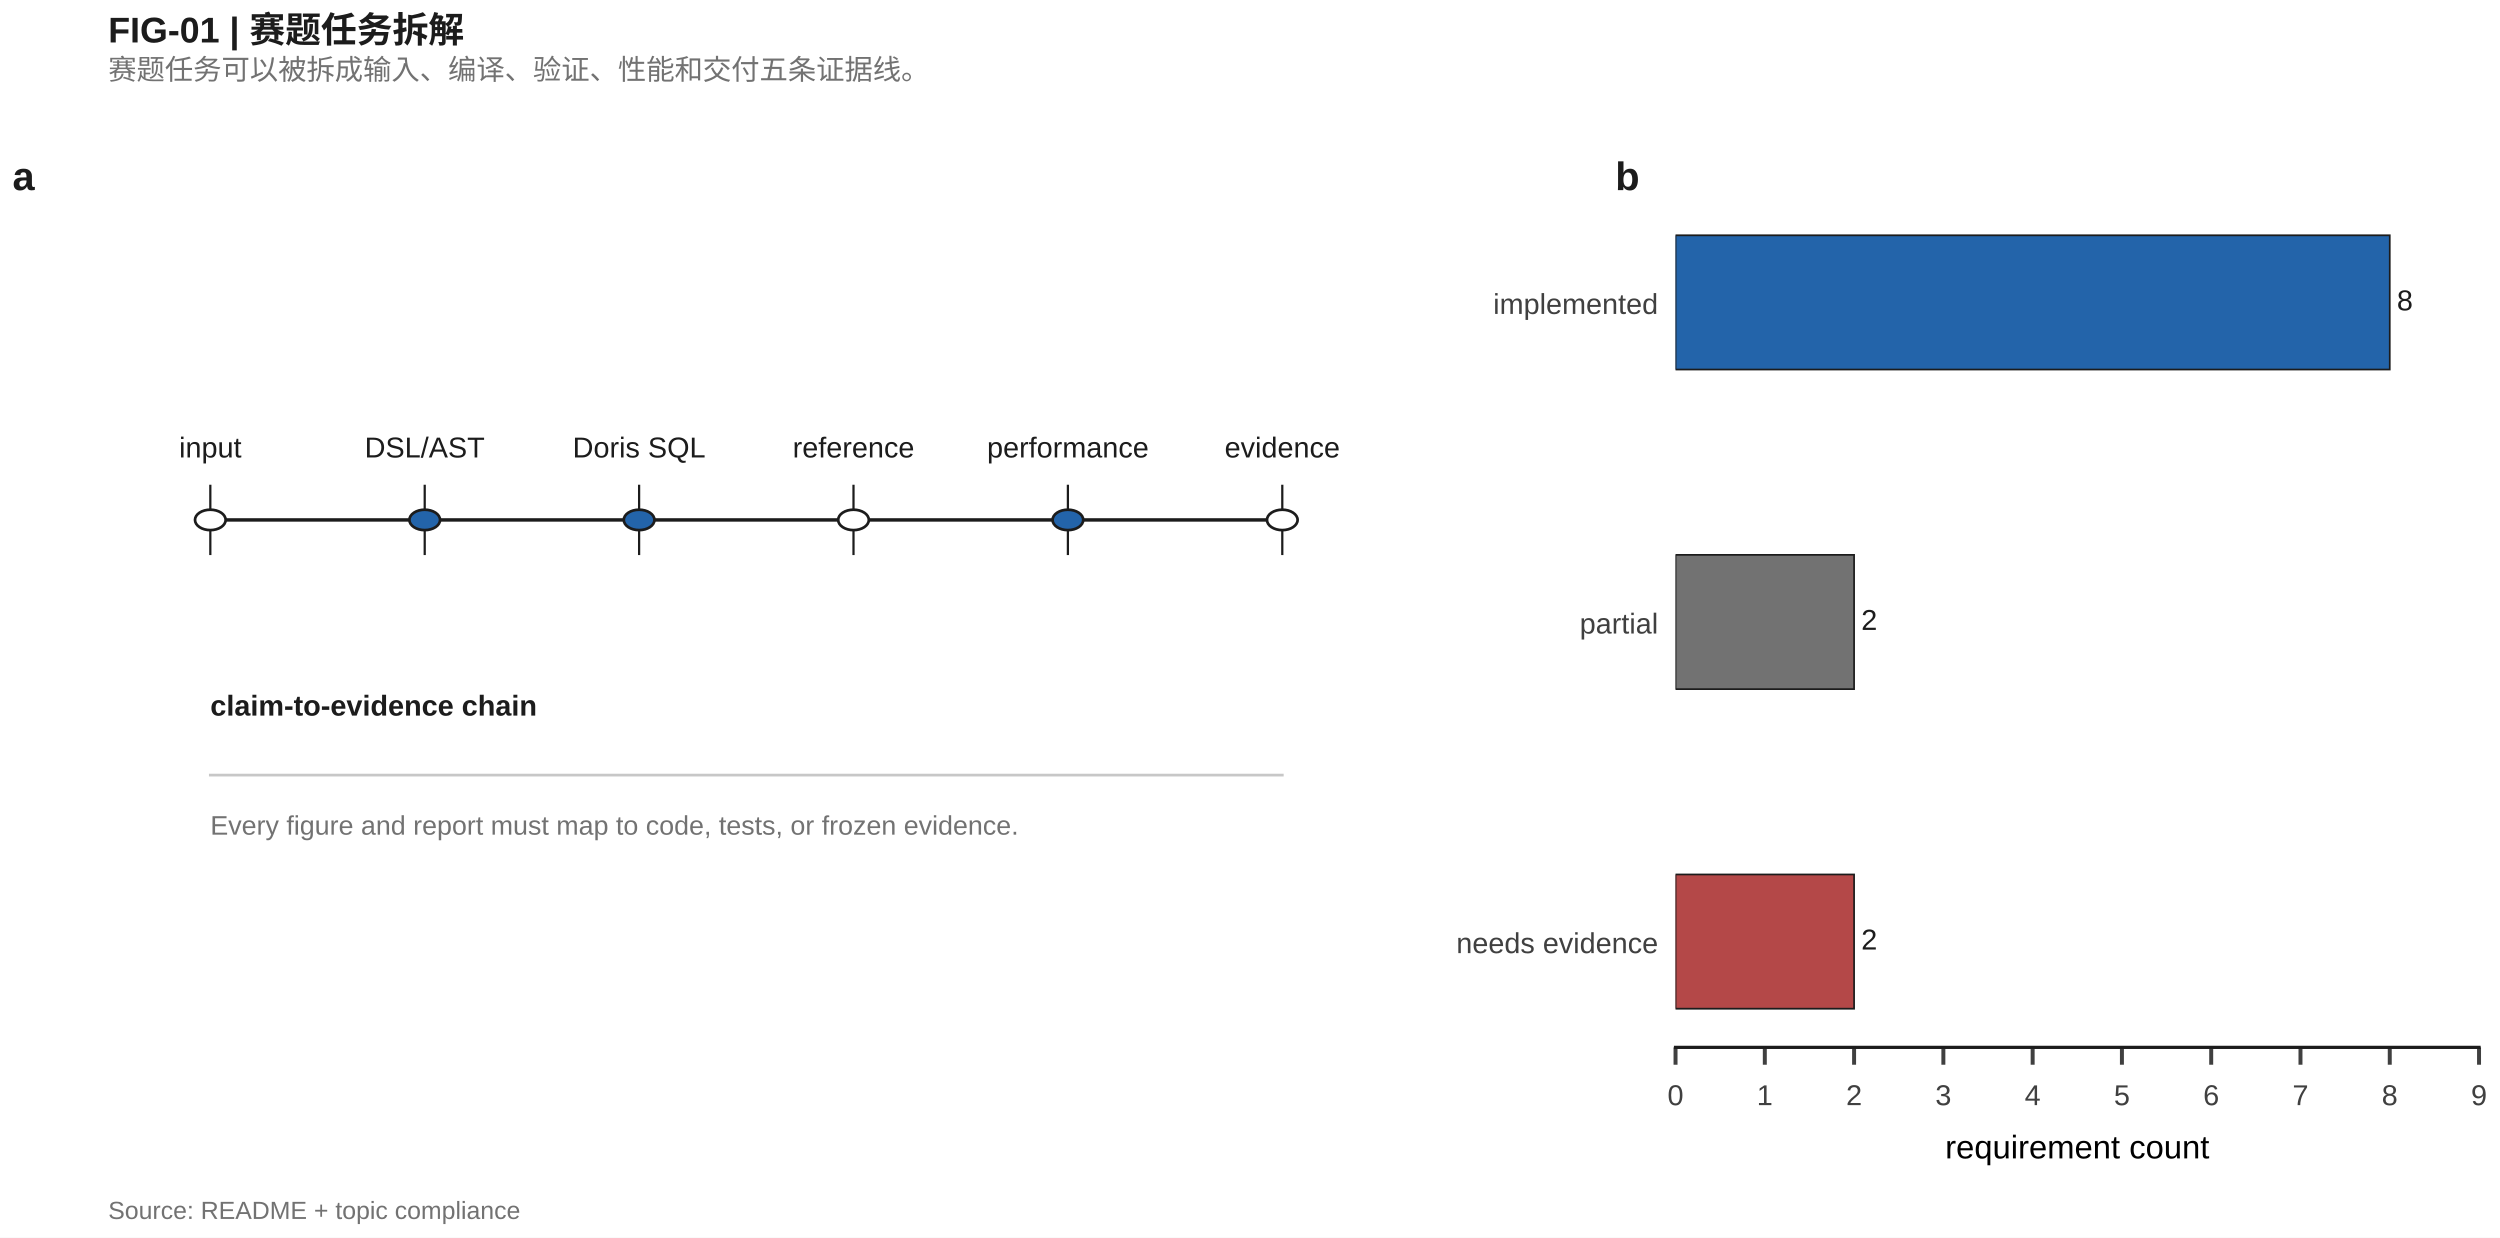
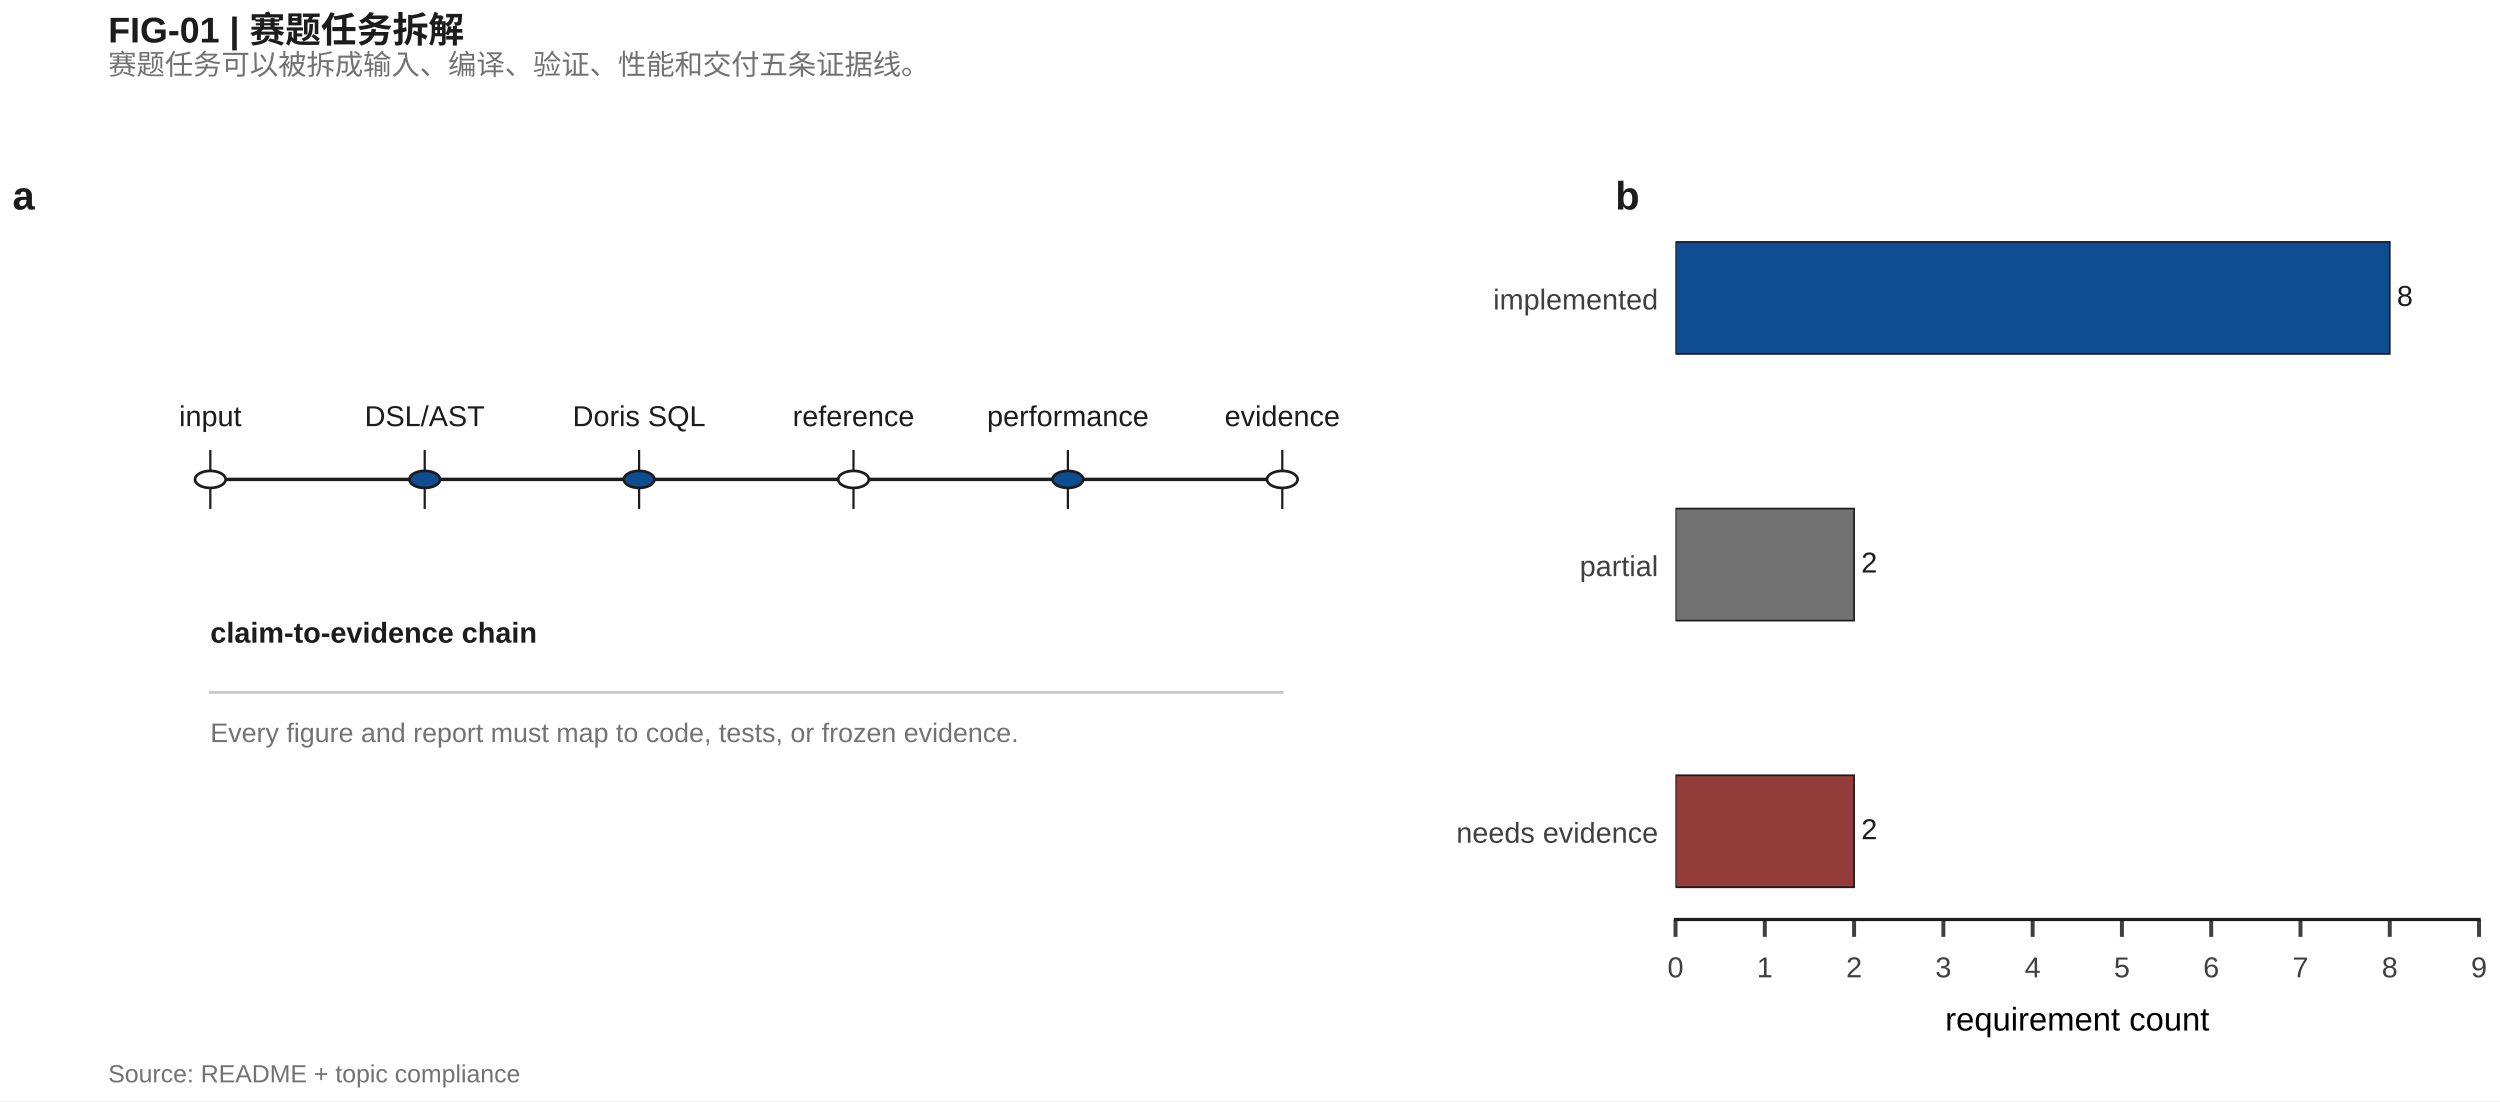
- <svg xmlns="http://www.w3.org/2000/svg" xmlns:xlink="http://www.w3.org/1999/xlink" width="503.248pt" height="249.138pt" viewBox="0 0 503.248 249.138" version="1.1">
+ <svg xmlns="http://www.w3.org/2000/svg" xmlns:xlink="http://www.w3.org/1999/xlink" width="503.248pt" height="221.634pt" viewBox="0 0 503.248 221.634" version="1.1">
  <defs>
    <style type="text/css">*{stroke-linejoin: round; stroke-linecap: butt}</style>
  </defs>
  <g id="figure_1">
    <g id="patch_1">
-       <path d="M 0 249.138  L 503.248 249.138  L 503.248 0  L 0 0  z " style="fill: #ffffff" />
+       <path d="M 0 221.634  L 503.248 221.634  L 503.248 0  L 0 0  z " style="fill: #ffffff" />
    </g>
    <g id="axes_1">
      <g id="line2d_1">
-         <path d="M 42.338 104.658  L 258.124 104.658  " clip-path="url(#p131fa7ed7c)" style="fill: none; stroke: #1c1c1c; stroke-width: 0.7; stroke-linecap: square" />
+         <path d="M 42.338 96.506  L 258.124 96.506  " clip-path="url(#p7ea9135d38)" style="fill: none; stroke: #1c1c1c; stroke-width: 0.7; stroke-linecap: square" />
      </g>
      <g id="line2d_2">
-         <path d="M 42.338 111.508  L 42.338 97.808  " clip-path="url(#p131fa7ed7c)" style="fill: none; stroke: #1c1c1c; stroke-width: 0.45; stroke-linecap: square" />
+         <path d="M 42.338 102.221  L 42.338 90.791  " clip-path="url(#p7ea9135d38)" style="fill: none; stroke: #1c1c1c; stroke-width: 0.45; stroke-linecap: square" />
      </g>
      <g id="line2d_3">
-         <path d="M 85.495 111.508  L 85.495 97.808  " clip-path="url(#p131fa7ed7c)" style="fill: none; stroke: #1c1c1c; stroke-width: 0.45; stroke-linecap: square" />
+         <path d="M 85.495 102.221  L 85.495 90.791  " clip-path="url(#p7ea9135d38)" style="fill: none; stroke: #1c1c1c; stroke-width: 0.45; stroke-linecap: square" />
      </g>
      <g id="line2d_4">
-         <path d="M 128.652 111.508  L 128.652 97.808  " clip-path="url(#p131fa7ed7c)" style="fill: none; stroke: #1c1c1c; stroke-width: 0.45; stroke-linecap: square" />
+         <path d="M 128.652 102.221  L 128.652 90.791  " clip-path="url(#p7ea9135d38)" style="fill: none; stroke: #1c1c1c; stroke-width: 0.45; stroke-linecap: square" />
      </g>
      <g id="line2d_5">
-         <path d="M 171.809 111.508  L 171.809 97.808  " clip-path="url(#p131fa7ed7c)" style="fill: none; stroke: #1c1c1c; stroke-width: 0.45; stroke-linecap: square" />
+         <path d="M 171.809 102.221  L 171.809 90.791  " clip-path="url(#p7ea9135d38)" style="fill: none; stroke: #1c1c1c; stroke-width: 0.45; stroke-linecap: square" />
      </g>
      <g id="line2d_6">
-         <path d="M 214.966 111.508  L 214.966 97.808  " clip-path="url(#p131fa7ed7c)" style="fill: none; stroke: #1c1c1c; stroke-width: 0.45; stroke-linecap: square" />
+         <path d="M 214.966 102.221  L 214.966 90.791  " clip-path="url(#p7ea9135d38)" style="fill: none; stroke: #1c1c1c; stroke-width: 0.45; stroke-linecap: square" />
      </g>
      <g id="line2d_7">
-         <path d="M 258.124 111.508  L 258.124 97.808  " clip-path="url(#p131fa7ed7c)" style="fill: none; stroke: #1c1c1c; stroke-width: 0.45; stroke-linecap: square" />
+         <path d="M 258.124 102.221  L 258.124 90.791  " clip-path="url(#p7ea9135d38)" style="fill: none; stroke: #1c1c1c; stroke-width: 0.45; stroke-linecap: square" />
      </g>
      <g id="line2d_8">
-         <path d="M 42.338 156.033  L 258.124 156.033  " clip-path="url(#p131fa7ed7c)" style="fill: none; stroke: #c7c7c7; stroke-width: 0.55; stroke-linecap: square" />
+         <path d="M 42.338 139.371  L 258.124 139.371  " clip-path="url(#p7ea9135d38)" style="fill: none; stroke: #c7c7c7; stroke-width: 0.55; stroke-linecap: square" />
      </g>
      <g id="text_1">
-         <text style="fill: #1c1c1c; font: 700 8px 'Microsoft YaHei', 'Arial', 'Helvetica', 'DejaVu Sans', 'Liberation Sans', sans-serif; text-anchor: start" x="2.52" y="38.271" transform="rotate(-0 2.52 38.27066)">a</text>
+         <text style="fill: #1c1c1c; font: 700 8px 'Microsoft YaHei', 'Arial', 'Helvetica', 'DejaVu Sans', 'Liberation Sans', sans-serif; text-anchor: start" x="2.52" y="42.175" transform="rotate(-0 2.52 42.17522)">a</text>
      </g>
      <g id="patch_2">
-         <path d="M 42.338 106.713  C 43.155 106.713 43.939 106.496 44.517 106.111  C 45.095 105.726 45.42 105.203 45.42 104.658  C 45.42 104.113 45.095 103.59 44.517 103.205  C 43.939 102.819 43.155 102.603 42.338 102.603  C 41.52 102.603 40.736 102.819 40.158 103.205  C 39.58 103.59 39.255 104.113 39.255 104.658  C 39.255 105.203 39.58 105.726 40.158 106.111  C 40.736 106.496 41.52 106.713 42.338 106.713  z " clip-path="url(#p131fa7ed7c)" style="fill: #ffffff; stroke: #1c1c1c; stroke-width: 0.55; stroke-linejoin: miter" />
+         <path d="M 42.338 98.221  C 43.155 98.221 43.939 98.04 44.517 97.718  C 45.095 97.397 45.42 96.961 45.42 96.506  C 45.42 96.051 45.095 95.615 44.517 95.294  C 43.939 94.972 43.155 94.791 42.338 94.791  C 41.52 94.791 40.736 94.972 40.158 95.294  C 39.58 95.615 39.255 96.051 39.255 96.506  C 39.255 96.961 39.58 97.397 40.158 97.718  C 40.736 98.04 41.52 98.221 42.338 98.221  z " clip-path="url(#p7ea9135d38)" style="fill: #ffffff; stroke: #1c1c1c; stroke-width: 0.55; stroke-linejoin: miter" />
      </g>
      <g id="text_2">
-         <text style="fill: #1c1c1c; font: 5.8px 'Microsoft YaHei', 'Arial', 'Helvetica', 'DejaVu Sans', 'Liberation Sans', sans-serif; text-anchor: middle" x="42.338" y="92.085" transform="rotate(-0 42.33765 92.08454)">input</text>
+         <text style="fill: #1c1c1c; font: 5.8px 'Microsoft YaHei', 'Arial', 'Helvetica', 'DejaVu Sans', 'Liberation Sans', sans-serif; text-anchor: middle" x="42.338" y="85.777" transform="rotate(-0 42.33765 85.77662)">input</text>
      </g>
      <g id="patch_3">
-         <path d="M 85.495 106.713  C 86.312 106.713 87.097 106.496 87.675 106.111  C 88.253 105.726 88.578 105.203 88.578 104.658  C 88.578 104.113 88.253 103.59 87.675 103.205  C 87.097 102.819 86.312 102.603 85.495 102.603  C 84.677 102.603 83.893 102.819 83.315 103.205  C 82.737 103.59 82.412 104.113 82.412 104.658  C 82.412 105.203 82.737 105.726 83.315 106.111  C 83.893 106.496 84.677 106.713 85.495 106.713  z " clip-path="url(#p131fa7ed7c)" style="fill: #2364aa; stroke: #1c1c1c; stroke-width: 0.55; stroke-linejoin: miter" />
+         <path d="M 85.495 98.221  C 86.312 98.221 87.097 98.04 87.675 97.718  C 88.253 97.397 88.578 96.961 88.578 96.506  C 88.578 96.051 88.253 95.615 87.675 95.294  C 87.097 94.972 86.312 94.791 85.495 94.791  C 84.677 94.791 83.893 94.972 83.315 95.294  C 82.737 95.615 82.412 96.051 82.412 96.506  C 82.412 96.961 82.737 97.397 83.315 97.718  C 83.893 98.04 84.677 98.221 85.495 98.221  z " clip-path="url(#p7ea9135d38)" style="fill: #0f4d92; stroke: #1c1c1c; stroke-width: 0.55; stroke-linejoin: miter" />
      </g>
      <g id="text_3">
-         <text style="fill: #1c1c1c; font: 5.8px 'Microsoft YaHei', 'Arial', 'Helvetica', 'DejaVu Sans', 'Liberation Sans', sans-serif; text-anchor: middle" x="85.495" y="92.085" transform="rotate(-0 85.49485 92.08454)">DSL/AST</text>
+         <text style="fill: #1c1c1c; font: 5.8px 'Microsoft YaHei', 'Arial', 'Helvetica', 'DejaVu Sans', 'Liberation Sans', sans-serif; text-anchor: middle" x="85.495" y="85.777" transform="rotate(-0 85.49485 85.77662)">DSL/AST</text>
      </g>
      <g id="patch_4">
-         <path d="M 128.652 106.713  C 129.47 106.713 130.254 106.496 130.832 106.111  C 131.41 105.726 131.735 105.203 131.735 104.658  C 131.735 104.113 131.41 103.59 130.832 103.205  C 130.254 102.819 129.47 102.603 128.652 102.603  C 127.835 102.603 127.05 102.819 126.472 103.205  C 125.894 103.59 125.569 104.113 125.569 104.658  C 125.569 105.203 125.894 105.726 126.472 106.111  C 127.05 106.496 127.835 106.713 128.652 106.713  z " clip-path="url(#p131fa7ed7c)" style="fill: #2364aa; stroke: #1c1c1c; stroke-width: 0.55; stroke-linejoin: miter" />
+         <path d="M 128.652 98.221  C 129.47 98.221 130.254 98.04 130.832 97.718  C 131.41 97.397 131.735 96.961 131.735 96.506  C 131.735 96.051 131.41 95.615 130.832 95.294  C 130.254 94.972 129.47 94.791 128.652 94.791  C 127.835 94.791 127.05 94.972 126.472 95.294  C 125.894 95.615 125.569 96.051 125.569 96.506  C 125.569 96.961 125.894 97.397 126.472 97.718  C 127.05 98.04 127.835 98.221 128.652 98.221  z " clip-path="url(#p7ea9135d38)" style="fill: #0f4d92; stroke: #1c1c1c; stroke-width: 0.55; stroke-linejoin: miter" />
      </g>
      <g id="text_4">
-         <text style="fill: #1c1c1c; font: 5.8px 'Microsoft YaHei', 'Arial', 'Helvetica', 'DejaVu Sans', 'Liberation Sans', sans-serif; text-anchor: middle" x="128.652" y="92.085" transform="rotate(-0 128.652 92.08454)">Doris SQL</text>
+         <text style="fill: #1c1c1c; font: 5.8px 'Microsoft YaHei', 'Arial', 'Helvetica', 'DejaVu Sans', 'Liberation Sans', sans-serif; text-anchor: middle" x="128.652" y="85.777" transform="rotate(-0 128.652 85.77662)">Doris SQL</text>
      </g>
      <g id="patch_5">
-         <path d="M 171.809 106.713  C 172.627 106.713 173.411 106.496 173.989 106.111  C 174.567 105.726 174.892 105.203 174.892 104.658  C 174.892 104.113 174.567 103.59 173.989 103.205  C 173.411 102.819 172.627 102.603 171.809 102.603  C 170.992 102.603 170.208 102.819 169.629 103.205  C 169.051 103.59 168.727 104.113 168.727 104.658  C 168.727 105.203 169.051 105.726 169.629 106.111  C 170.208 106.496 170.992 106.713 171.809 106.713  z " clip-path="url(#p131fa7ed7c)" style="fill: #ffffff; stroke: #1c1c1c; stroke-width: 0.55; stroke-linejoin: miter" />
+         <path d="M 171.809 98.221  C 172.627 98.221 173.411 98.04 173.989 97.718  C 174.567 97.397 174.892 96.961 174.892 96.506  C 174.892 96.051 174.567 95.615 173.989 95.294  C 173.411 94.972 172.627 94.791 171.809 94.791  C 170.992 94.791 170.208 94.972 169.629 95.294  C 169.051 95.615 168.727 96.051 168.727 96.506  C 168.727 96.961 169.051 97.397 169.629 97.718  C 170.208 98.04 170.992 98.221 171.809 98.221  z " clip-path="url(#p7ea9135d38)" style="fill: #ffffff; stroke: #1c1c1c; stroke-width: 0.55; stroke-linejoin: miter" />
      </g>
      <g id="text_5">
-         <text style="fill: #1c1c1c; font: 5.8px 'Microsoft YaHei', 'Arial', 'Helvetica', 'DejaVu Sans', 'Liberation Sans', sans-serif; text-anchor: middle" x="171.809" y="92.085" transform="rotate(-0 171.8092 92.08454)">reference</text>
+         <text style="fill: #1c1c1c; font: 5.8px 'Microsoft YaHei', 'Arial', 'Helvetica', 'DejaVu Sans', 'Liberation Sans', sans-serif; text-anchor: middle" x="171.809" y="85.777" transform="rotate(-0 171.8092 85.77662)">reference</text>
      </g>
      <g id="patch_6">
-         <path d="M 214.966 106.713  C 215.784 106.713 216.568 106.496 217.146 106.111  C 217.724 105.726 218.049 105.203 218.049 104.658  C 218.049 104.113 217.724 103.59 217.146 103.205  C 216.568 102.819 215.784 102.603 214.966 102.603  C 214.149 102.603 213.365 102.819 212.787 103.205  C 212.209 103.59 211.884 104.113 211.884 104.658  C 211.884 105.203 212.209 105.726 212.787 106.111  C 213.365 106.496 214.149 106.713 214.966 106.713  z " clip-path="url(#p131fa7ed7c)" style="fill: #2364aa; stroke: #1c1c1c; stroke-width: 0.55; stroke-linejoin: miter" />
+         <path d="M 214.966 98.221  C 215.784 98.221 216.568 98.04 217.146 97.718  C 217.724 97.397 218.049 96.961 218.049 96.506  C 218.049 96.051 217.724 95.615 217.146 95.294  C 216.568 94.972 215.784 94.791 214.966 94.791  C 214.149 94.791 213.365 94.972 212.787 95.294  C 212.209 95.615 211.884 96.051 211.884 96.506  C 211.884 96.961 212.209 97.397 212.787 97.718  C 213.365 98.04 214.149 98.221 214.966 98.221  z " clip-path="url(#p7ea9135d38)" style="fill: #0f4d92; stroke: #1c1c1c; stroke-width: 0.55; stroke-linejoin: miter" />
      </g>
      <g id="text_6">
-         <text style="fill: #1c1c1c; font: 5.8px 'Microsoft YaHei', 'Arial', 'Helvetica', 'DejaVu Sans', 'Liberation Sans', sans-serif; text-anchor: middle" x="214.966" y="92.085" transform="rotate(-0 214.9664 92.08454)">performance</text>
+         <text style="fill: #1c1c1c; font: 5.8px 'Microsoft YaHei', 'Arial', 'Helvetica', 'DejaVu Sans', 'Liberation Sans', sans-serif; text-anchor: middle" x="214.966" y="85.777" transform="rotate(-0 214.9664 85.77662)">performance</text>
      </g>
      <g id="patch_7">
-         <path d="M 258.124 106.713  C 258.941 106.713 259.725 106.496 260.303 106.111  C 260.881 105.726 261.206 105.203 261.206 104.658  C 261.206 104.113 260.881 103.59 260.303 103.205  C 259.725 102.819 258.941 102.603 258.124 102.603  C 257.306 102.603 256.522 102.819 255.944 103.205  C 255.366 103.59 255.041 104.113 255.041 104.658  C 255.041 105.203 255.366 105.726 255.944 106.111  C 256.522 106.496 257.306 106.713 258.124 106.713  z " clip-path="url(#p131fa7ed7c)" style="fill: #ffffff; stroke: #1c1c1c; stroke-width: 0.55; stroke-linejoin: miter" />
+         <path d="M 258.124 98.221  C 258.941 98.221 259.725 98.04 260.303 97.718  C 260.881 97.397 261.206 96.961 261.206 96.506  C 261.206 96.051 260.881 95.615 260.303 95.294  C 259.725 94.972 258.941 94.791 258.124 94.791  C 257.306 94.791 256.522 94.972 255.944 95.294  C 255.366 95.615 255.041 96.051 255.041 96.506  C 255.041 96.961 255.366 97.397 255.944 97.718  C 256.522 98.04 257.306 98.221 258.124 98.221  z " clip-path="url(#p7ea9135d38)" style="fill: #ffffff; stroke: #1c1c1c; stroke-width: 0.55; stroke-linejoin: miter" />
      </g>
      <g id="text_7">
-         <text style="fill: #1c1c1c; font: 5.8px 'Microsoft YaHei', 'Arial', 'Helvetica', 'DejaVu Sans', 'Liberation Sans', sans-serif; text-anchor: middle" x="258.124" y="92.085" transform="rotate(-0 258.1236 92.08454)">evidence</text>
+         <text style="fill: #1c1c1c; font: 5.8px 'Microsoft YaHei', 'Arial', 'Helvetica', 'DejaVu Sans', 'Liberation Sans', sans-serif; text-anchor: middle" x="258.124" y="85.777" transform="rotate(-0 258.1236 85.77662)">evidence</text>
      </g>
      <g id="text_8">
-         <text style="fill: #1c1c1c; font: 700 5.8px 'Microsoft YaHei', 'Arial', 'Helvetica', 'DejaVu Sans', 'Liberation Sans', sans-serif; text-anchor: start" x="42.338" y="144.046" transform="rotate(-0 42.33765 144.0457)">claim-to-evidence chain</text>
+         <text style="fill: #1c1c1c; font: 700 5.8px 'Microsoft YaHei', 'Arial', 'Helvetica', 'DejaVu Sans', 'Liberation Sans', sans-serif; text-anchor: start" x="42.338" y="129.369" transform="rotate(-0 42.33765 129.3692)">claim-to-evidence chain</text>
      </g>
      <g id="text_9">
-         <text style="fill: #727272; font: 5.4px 'Microsoft YaHei', 'Arial', 'Helvetica', 'DejaVu Sans', 'Liberation Sans', sans-serif; text-anchor: start" x="42.338" y="168.021" transform="rotate(-0 42.33765 168.021)">Every figure and report must map to code, tests, or frozen evidence.</text>
+         <text style="fill: #727272; font: 5.4px 'Microsoft YaHei', 'Arial', 'Helvetica', 'DejaVu Sans', 'Liberation Sans', sans-serif; text-anchor: start" x="42.338" y="149.373" transform="rotate(-0 42.33765 149.373)">Every figure and report must map to code, tests, or frozen evidence.</text>
      </g>
    </g>
    <g id="axes_2">
      <g id="patch_8">
-         <path d="M 337.283 210.834  L 499.028 210.834  L 499.028 39.582  L 337.283 39.582  z " style="fill: #ffffff" />
+         <path d="M 337.283 185.094  L 499.028 185.094  L 499.028 42.21  L 337.283 42.21  z " style="fill: #ffffff" />
      </g>
      <g id="patch_9">
-         <path d="M 337.283 47.366  L 481.056 47.366  L 481.056 74.386  L 337.283 74.386  z " clip-path="url(#pa6312133a0)" style="fill: #2364aa; stroke: #1c1c1c; stroke-width: 0.35; stroke-linejoin: miter" />
+         <path d="M 337.283 48.705  L 481.056 48.705  L 481.056 71.248  L 337.283 71.248  z " clip-path="url(#pbddcf7e85b)" style="fill: #0f4d92; stroke: #1c1c1c; stroke-width: 0.35; stroke-linejoin: miter" />
      </g>
      <g id="patch_10">
-         <path d="M 337.283 111.698  L 373.226 111.698  L 373.226 138.718  L 337.283 138.718  z " clip-path="url(#pa6312133a0)" style="fill: #727272; stroke: #1c1c1c; stroke-width: 0.35; stroke-linejoin: miter" />
+         <path d="M 337.283 102.38  L 373.226 102.38  L 373.226 124.924  L 337.283 124.924  z " clip-path="url(#pbddcf7e85b)" style="fill: #727272; stroke: #1c1c1c; stroke-width: 0.35; stroke-linejoin: miter" />
      </g>
      <g id="patch_11">
-         <path d="M 337.283 176.03  L 373.226 176.03  L 373.226 203.05  L 337.283 203.05  z " clip-path="url(#pa6312133a0)" style="fill: #b44848; stroke: #1c1c1c; stroke-width: 0.35; stroke-linejoin: miter" />
+         <path d="M 337.283 156.056  L 373.226 156.056  L 373.226 178.599  L 337.283 178.599  z " clip-path="url(#pbddcf7e85b)" style="fill: #943c39; stroke: #1c1c1c; stroke-width: 0.35; stroke-linejoin: miter" />
      </g>
      <g id="matplotlib.axis_1">
        <g id="xtick_1">
          <g id="line2d_9">
            <defs>
-               <path id="m9c5df239a2" d="M 0 0  L 0 3.5  " style="stroke: #404040; stroke-width: 0.8" />
+               <path id="md621b9ea09" d="M 0 0  L 0 3.5  " style="stroke: #404040; stroke-width: 0.8" />
            </defs>
            <g>
-               <use xlink:href="#m9c5df239a2" x="337.283" y="210.834" style="fill: #404040; stroke: #404040; stroke-width: 0.8" />
+               <use xlink:href="#md621b9ea09" x="337.283" y="185.094" style="fill: #404040; stroke: #404040; stroke-width: 0.8" />
            </g>
          </g>
          <g id="text_10">
-             <text style="fill: #404040; font: 5.8px 'Microsoft YaHei', 'Arial', 'Helvetica', 'DejaVu Sans', 'Liberation Sans', sans-serif; text-anchor: middle" x="337.283" y="222.47" transform="rotate(-0 337.2832 222.4704)">0</text>
+             <text style="fill: #404040; font: 5.8px 'Microsoft YaHei', 'Arial', 'Helvetica', 'DejaVu Sans', 'Liberation Sans', sans-serif; text-anchor: middle" x="337.283" y="196.73" transform="rotate(-0 337.2832 196.7304)">0</text>
          </g>
        </g>
        <g id="xtick_2">
          <g id="line2d_10">
            <g>
-               <use xlink:href="#m9c5df239a2" x="355.255" y="210.834" style="fill: #404040; stroke: #404040; stroke-width: 0.8" />
+               <use xlink:href="#md621b9ea09" x="355.255" y="185.094" style="fill: #404040; stroke: #404040; stroke-width: 0.8" />
            </g>
          </g>
          <g id="text_11">
-             <text style="fill: #404040; font: 5.8px 'Microsoft YaHei', 'Arial', 'Helvetica', 'DejaVu Sans', 'Liberation Sans', sans-serif; text-anchor: middle" x="355.255" y="222.47" transform="rotate(-0 355.2548 222.4704)">1</text>
+             <text style="fill: #404040; font: 5.8px 'Microsoft YaHei', 'Arial', 'Helvetica', 'DejaVu Sans', 'Liberation Sans', sans-serif; text-anchor: middle" x="355.255" y="196.73" transform="rotate(-0 355.2548 196.7304)">1</text>
          </g>
        </g>
        <g id="xtick_3">
          <g id="line2d_11">
            <g>
-               <use xlink:href="#m9c5df239a2" x="373.226" y="210.834" style="fill: #404040; stroke: #404040; stroke-width: 0.8" />
+               <use xlink:href="#md621b9ea09" x="373.226" y="185.094" style="fill: #404040; stroke: #404040; stroke-width: 0.8" />
            </g>
          </g>
          <g id="text_12">
-             <text style="fill: #404040; font: 5.8px 'Microsoft YaHei', 'Arial', 'Helvetica', 'DejaVu Sans', 'Liberation Sans', sans-serif; text-anchor: middle" x="373.226" y="222.47" transform="rotate(-0 373.2264 222.4704)">2</text>
+             <text style="fill: #404040; font: 5.8px 'Microsoft YaHei', 'Arial', 'Helvetica', 'DejaVu Sans', 'Liberation Sans', sans-serif; text-anchor: middle" x="373.226" y="196.73" transform="rotate(-0 373.2264 196.7304)">2</text>
          </g>
        </g>
        <g id="xtick_4">
          <g id="line2d_12">
            <g>
-               <use xlink:href="#m9c5df239a2" x="391.198" y="210.834" style="fill: #404040; stroke: #404040; stroke-width: 0.8" />
+               <use xlink:href="#md621b9ea09" x="391.198" y="185.094" style="fill: #404040; stroke: #404040; stroke-width: 0.8" />
            </g>
          </g>
          <g id="text_13">
-             <text style="fill: #404040; font: 5.8px 'Microsoft YaHei', 'Arial', 'Helvetica', 'DejaVu Sans', 'Liberation Sans', sans-serif; text-anchor: middle" x="391.198" y="222.47" transform="rotate(-0 391.198 222.4704)">3</text>
+             <text style="fill: #404040; font: 5.8px 'Microsoft YaHei', 'Arial', 'Helvetica', 'DejaVu Sans', 'Liberation Sans', sans-serif; text-anchor: middle" x="391.198" y="196.73" transform="rotate(-0 391.198 196.7304)">3</text>
          </g>
        </g>
        <g id="xtick_5">
          <g id="line2d_13">
            <g>
-               <use xlink:href="#m9c5df239a2" x="409.17" y="210.834" style="fill: #404040; stroke: #404040; stroke-width: 0.8" />
+               <use xlink:href="#md621b9ea09" x="409.17" y="185.094" style="fill: #404040; stroke: #404040; stroke-width: 0.8" />
            </g>
          </g>
          <g id="text_14">
-             <text style="fill: #404040; font: 5.8px 'Microsoft YaHei', 'Arial', 'Helvetica', 'DejaVu Sans', 'Liberation Sans', sans-serif; text-anchor: middle" x="409.17" y="222.47" transform="rotate(-0 409.1696 222.4704)">4</text>
+             <text style="fill: #404040; font: 5.8px 'Microsoft YaHei', 'Arial', 'Helvetica', 'DejaVu Sans', 'Liberation Sans', sans-serif; text-anchor: middle" x="409.17" y="196.73" transform="rotate(-0 409.1696 196.7304)">4</text>
          </g>
        </g>
        <g id="xtick_6">
          <g id="line2d_14">
            <g>
-               <use xlink:href="#m9c5df239a2" x="427.141" y="210.834" style="fill: #404040; stroke: #404040; stroke-width: 0.8" />
+               <use xlink:href="#md621b9ea09" x="427.141" y="185.094" style="fill: #404040; stroke: #404040; stroke-width: 0.8" />
            </g>
          </g>
          <g id="text_15">
-             <text style="fill: #404040; font: 5.8px 'Microsoft YaHei', 'Arial', 'Helvetica', 'DejaVu Sans', 'Liberation Sans', sans-serif; text-anchor: middle" x="427.141" y="222.47" transform="rotate(-0 427.1412 222.4704)">5</text>
+             <text style="fill: #404040; font: 5.8px 'Microsoft YaHei', 'Arial', 'Helvetica', 'DejaVu Sans', 'Liberation Sans', sans-serif; text-anchor: middle" x="427.141" y="196.73" transform="rotate(-0 427.1412 196.7304)">5</text>
          </g>
        </g>
        <g id="xtick_7">
          <g id="line2d_15">
            <g>
-               <use xlink:href="#m9c5df239a2" x="445.113" y="210.834" style="fill: #404040; stroke: #404040; stroke-width: 0.8" />
+               <use xlink:href="#md621b9ea09" x="445.113" y="185.094" style="fill: #404040; stroke: #404040; stroke-width: 0.8" />
            </g>
          </g>
          <g id="text_16">
-             <text style="fill: #404040; font: 5.8px 'Microsoft YaHei', 'Arial', 'Helvetica', 'DejaVu Sans', 'Liberation Sans', sans-serif; text-anchor: middle" x="445.113" y="222.47" transform="rotate(-0 445.1128 222.4704)">6</text>
+             <text style="fill: #404040; font: 5.8px 'Microsoft YaHei', 'Arial', 'Helvetica', 'DejaVu Sans', 'Liberation Sans', sans-serif; text-anchor: middle" x="445.113" y="196.73" transform="rotate(-0 445.1128 196.7304)">6</text>
          </g>
        </g>
        <g id="xtick_8">
          <g id="line2d_16">
            <g>
-               <use xlink:href="#m9c5df239a2" x="463.084" y="210.834" style="fill: #404040; stroke: #404040; stroke-width: 0.8" />
+               <use xlink:href="#md621b9ea09" x="463.084" y="185.094" style="fill: #404040; stroke: #404040; stroke-width: 0.8" />
            </g>
          </g>
          <g id="text_17">
-             <text style="fill: #404040; font: 5.8px 'Microsoft YaHei', 'Arial', 'Helvetica', 'DejaVu Sans', 'Liberation Sans', sans-serif; text-anchor: middle" x="463.084" y="222.47" transform="rotate(-0 463.0844 222.4704)">7</text>
+             <text style="fill: #404040; font: 5.8px 'Microsoft YaHei', 'Arial', 'Helvetica', 'DejaVu Sans', 'Liberation Sans', sans-serif; text-anchor: middle" x="463.084" y="196.73" transform="rotate(-0 463.0844 196.7304)">7</text>
          </g>
        </g>
        <g id="xtick_9">
          <g id="line2d_17">
            <g>
-               <use xlink:href="#m9c5df239a2" x="481.056" y="210.834" style="fill: #404040; stroke: #404040; stroke-width: 0.8" />
+               <use xlink:href="#md621b9ea09" x="481.056" y="185.094" style="fill: #404040; stroke: #404040; stroke-width: 0.8" />
            </g>
          </g>
          <g id="text_18">
-             <text style="fill: #404040; font: 5.8px 'Microsoft YaHei', 'Arial', 'Helvetica', 'DejaVu Sans', 'Liberation Sans', sans-serif; text-anchor: middle" x="481.056" y="222.47" transform="rotate(-0 481.056 222.4704)">8</text>
+             <text style="fill: #404040; font: 5.8px 'Microsoft YaHei', 'Arial', 'Helvetica', 'DejaVu Sans', 'Liberation Sans', sans-serif; text-anchor: middle" x="481.056" y="196.73" transform="rotate(-0 481.056 196.7304)">8</text>
          </g>
        </g>
        <g id="xtick_10">
          <g id="line2d_18">
            <g>
-               <use xlink:href="#m9c5df239a2" x="499.028" y="210.834" style="fill: #404040; stroke: #404040; stroke-width: 0.8" />
+               <use xlink:href="#md621b9ea09" x="499.028" y="185.094" style="fill: #404040; stroke: #404040; stroke-width: 0.8" />
            </g>
          </g>
          <g id="text_19">
-             <text style="fill: #404040; font: 5.8px 'Microsoft YaHei', 'Arial', 'Helvetica', 'DejaVu Sans', 'Liberation Sans', sans-serif; text-anchor: middle" x="499.028" y="222.47" transform="rotate(-0 499.0276 222.4704)">9</text>
+             <text style="fill: #404040; font: 5.8px 'Microsoft YaHei', 'Arial', 'Helvetica', 'DejaVu Sans', 'Liberation Sans', sans-serif; text-anchor: middle" x="499.028" y="196.73" transform="rotate(-0 499.0276 196.7304)">9</text>
          </g>
        </g>
        <g id="text_20">
-           <text style="font: 6.6px 'Microsoft YaHei', 'Arial', 'Helvetica', 'DejaVu Sans', 'Liberation Sans', sans-serif; text-anchor: middle" x="418.155" y="233.188" transform="rotate(-0 418.1554 233.1881)">requirement count</text>
+           <text style="font: 6.6px 'Microsoft YaHei', 'Arial', 'Helvetica', 'DejaVu Sans', 'Liberation Sans', sans-serif; text-anchor: middle" x="418.155" y="207.448" transform="rotate(-0 418.1554 207.4481)">requirement count</text>
        </g>
      </g>
      <g id="matplotlib.axis_2">
        <g id="ytick_1">
          <g id="line2d_19" />
          <g id="text_21">
-             <text style="fill: #404040; font: 5.8px 'Microsoft YaHei', 'Arial', 'Helvetica', 'DejaVu Sans', 'Liberation Sans', sans-serif; text-anchor: end" x="333.783" y="63.194" transform="rotate(-0 333.7832 63.19411)">implemented</text>
+             <text style="fill: #404040; font: 5.8px 'Microsoft YaHei', 'Arial', 'Helvetica', 'DejaVu Sans', 'Liberation Sans', sans-serif; text-anchor: end" x="333.783" y="62.295" transform="rotate(-0 333.7832 62.29476)">implemented</text>
          </g>
        </g>
        <g id="ytick_2">
          <g id="line2d_20" />
          <g id="text_22">
-             <text style="fill: #404040; font: 5.8px 'Microsoft YaHei', 'Arial', 'Helvetica', 'DejaVu Sans', 'Liberation Sans', sans-serif; text-anchor: end" x="333.783" y="127.526" transform="rotate(-0 333.7832 127.5262)">partial</text>
+             <text style="fill: #404040; font: 5.8px 'Microsoft YaHei', 'Arial', 'Helvetica', 'DejaVu Sans', 'Liberation Sans', sans-serif; text-anchor: end" x="333.783" y="115.97" transform="rotate(-0 333.7832 115.9702)">partial</text>
          </g>
        </g>
        <g id="ytick_3">
          <g id="line2d_21" />
          <g id="text_23">
-             <text style="fill: #404040; font: 5.8px 'Microsoft YaHei', 'Arial', 'Helvetica', 'DejaVu Sans', 'Liberation Sans', sans-serif; text-anchor: end" x="333.783" y="191.858" transform="rotate(-0 333.7832 191.8583)">needs evidence</text>
+             <text style="fill: #404040; font: 5.8px 'Microsoft YaHei', 'Arial', 'Helvetica', 'DejaVu Sans', 'Liberation Sans', sans-serif; text-anchor: end" x="333.783" y="169.646" transform="rotate(-0 333.7832 169.6456)">needs evidence</text>
          </g>
        </g>
      </g>
      <g id="patch_12">
-         <path d="M 337.283 210.834  L 499.028 210.834  " style="fill: none; stroke: #1c1c1c; stroke-width: 0.65; stroke-linejoin: miter; stroke-linecap: square" />
+         <path d="M 337.283 185.094  L 499.028 185.094  " style="fill: none; stroke: #1c1c1c; stroke-width: 0.65; stroke-linejoin: miter; stroke-linecap: square" />
      </g>
      <g id="text_24">
-         <text style="fill: #1c1c1c; font: 700 8px 'Microsoft YaHei', 'Arial', 'Helvetica', 'DejaVu Sans', 'Liberation Sans', sans-serif; text-anchor: start" x="325.152" y="38.271" transform="rotate(-0 325.1524 38.27066)">b</text>
+         <text style="fill: #1c1c1c; font: 700 8px 'Microsoft YaHei', 'Arial', 'Helvetica', 'DejaVu Sans', 'Liberation Sans', sans-serif; text-anchor: start" x="325.152" y="42.175" transform="rotate(-0 325.1524 42.17522)">b</text>
      </g>
      <g id="text_25">
-         <text style="fill: #1c1c1c; font: 5.8px 'Microsoft YaHei', 'Arial', 'Helvetica', 'DejaVu Sans', 'Liberation Sans', sans-serif; text-anchor: start" x="482.494" y="62.473" transform="rotate(-0 482.4937 62.47318)">8</text>
+         <text style="fill: #1c1c1c; font: 5.8px 'Microsoft YaHei', 'Arial', 'Helvetica', 'DejaVu Sans', 'Liberation Sans', sans-serif; text-anchor: start" x="482.494" y="61.574" transform="rotate(-0 482.4937 61.57383)">8</text>
      </g>
      <g id="text_26">
-         <text style="fill: #1c1c1c; font: 5.8px 'Microsoft YaHei', 'Arial', 'Helvetica', 'DejaVu Sans', 'Liberation Sans', sans-serif; text-anchor: start" x="374.664" y="126.805" transform="rotate(-0 374.6641 126.8053)">2</text>
+         <text style="fill: #1c1c1c; font: 5.8px 'Microsoft YaHei', 'Arial', 'Helvetica', 'DejaVu Sans', 'Liberation Sans', sans-serif; text-anchor: start" x="374.664" y="115.249" transform="rotate(-0 374.6641 115.2493)">2</text>
      </g>
      <g id="text_27">
-         <text style="fill: #1c1c1c; font: 5.8px 'Microsoft YaHei', 'Arial', 'Helvetica', 'DejaVu Sans', 'Liberation Sans', sans-serif; text-anchor: start" x="374.664" y="191.137" transform="rotate(-0 374.6641 191.1373)">2</text>
+         <text style="fill: #1c1c1c; font: 5.8px 'Microsoft YaHei', 'Arial', 'Helvetica', 'DejaVu Sans', 'Liberation Sans', sans-serif; text-anchor: start" x="374.664" y="168.925" transform="rotate(-0 374.6641 168.9247)">2</text>
      </g>
    </g>
    <g id="text_28">
      <text style="fill: #1c1c1c; font: 700 7.2px 'Microsoft YaHei', 'Arial', 'Helvetica', 'DejaVu Sans', 'Liberation Sans', sans-serif; text-anchor: start" x="21.787" y="8.549" transform="rotate(-0 21.78661 8.548875)">FIG-01 | 赛题任务拆解</text>
    </g>
    <g id="text_29">
-       <text style="fill: #727272; font: 5.7px 'Microsoft YaHei', 'Arial', 'Helvetica', 'DejaVu Sans', 'Liberation Sans', sans-serif; text-anchor: start" x="21.787" y="16.022" transform="rotate(-0 21.78661 16.02244)">赛题任务可以被拆成输入、编译、验证、性能和交付五条证据线。</text>
+       <text style="fill: #727272; font: 5.7px 'Microsoft YaHei', 'Arial', 'Helvetica', 'DejaVu Sans', 'Liberation Sans', sans-serif; text-anchor: start" x="21.787" y="15.014" transform="rotate(-0 21.78661 15.01444)">赛题任务可以被拆成输入、编译、验证、性能和交付五条证据线。</text>
    </g>
    <g id="text_30">
-       <text style="fill: #727272; font: 5px 'Microsoft YaHei', 'Arial', 'Helvetica', 'DejaVu Sans', 'Liberation Sans', sans-serif; text-anchor: start" x="21.787" y="245.375" transform="rotate(-0 21.78661 245.375)">Source: README + topic compliance</text>
+       <text style="fill: #727272; font: 5px 'Microsoft YaHei', 'Arial', 'Helvetica', 'DejaVu Sans', 'Liberation Sans', sans-serif; text-anchor: start" x="21.787" y="217.871" transform="rotate(-0 21.78661 217.871)">Source: README + topic compliance</text>
    </g>
  </g>
  <defs>
-     <clipPath id="p131fa7ed7c">
-       <rect x="21.787" y="39.582" width="256.888" height="171.252" />
+     <clipPath id="p7ea9135d38">
+       <rect x="21.787" y="42.21" width="256.888" height="142.884" />
    </clipPath>
-     <clipPath id="pa6312133a0">
-       <rect x="337.283" y="39.582" width="161.744" height="171.252" />
+     <clipPath id="pbddcf7e85b">
+       <rect x="337.283" y="42.21" width="161.744" height="142.884" />
    </clipPath>
  </defs>
</svg>
